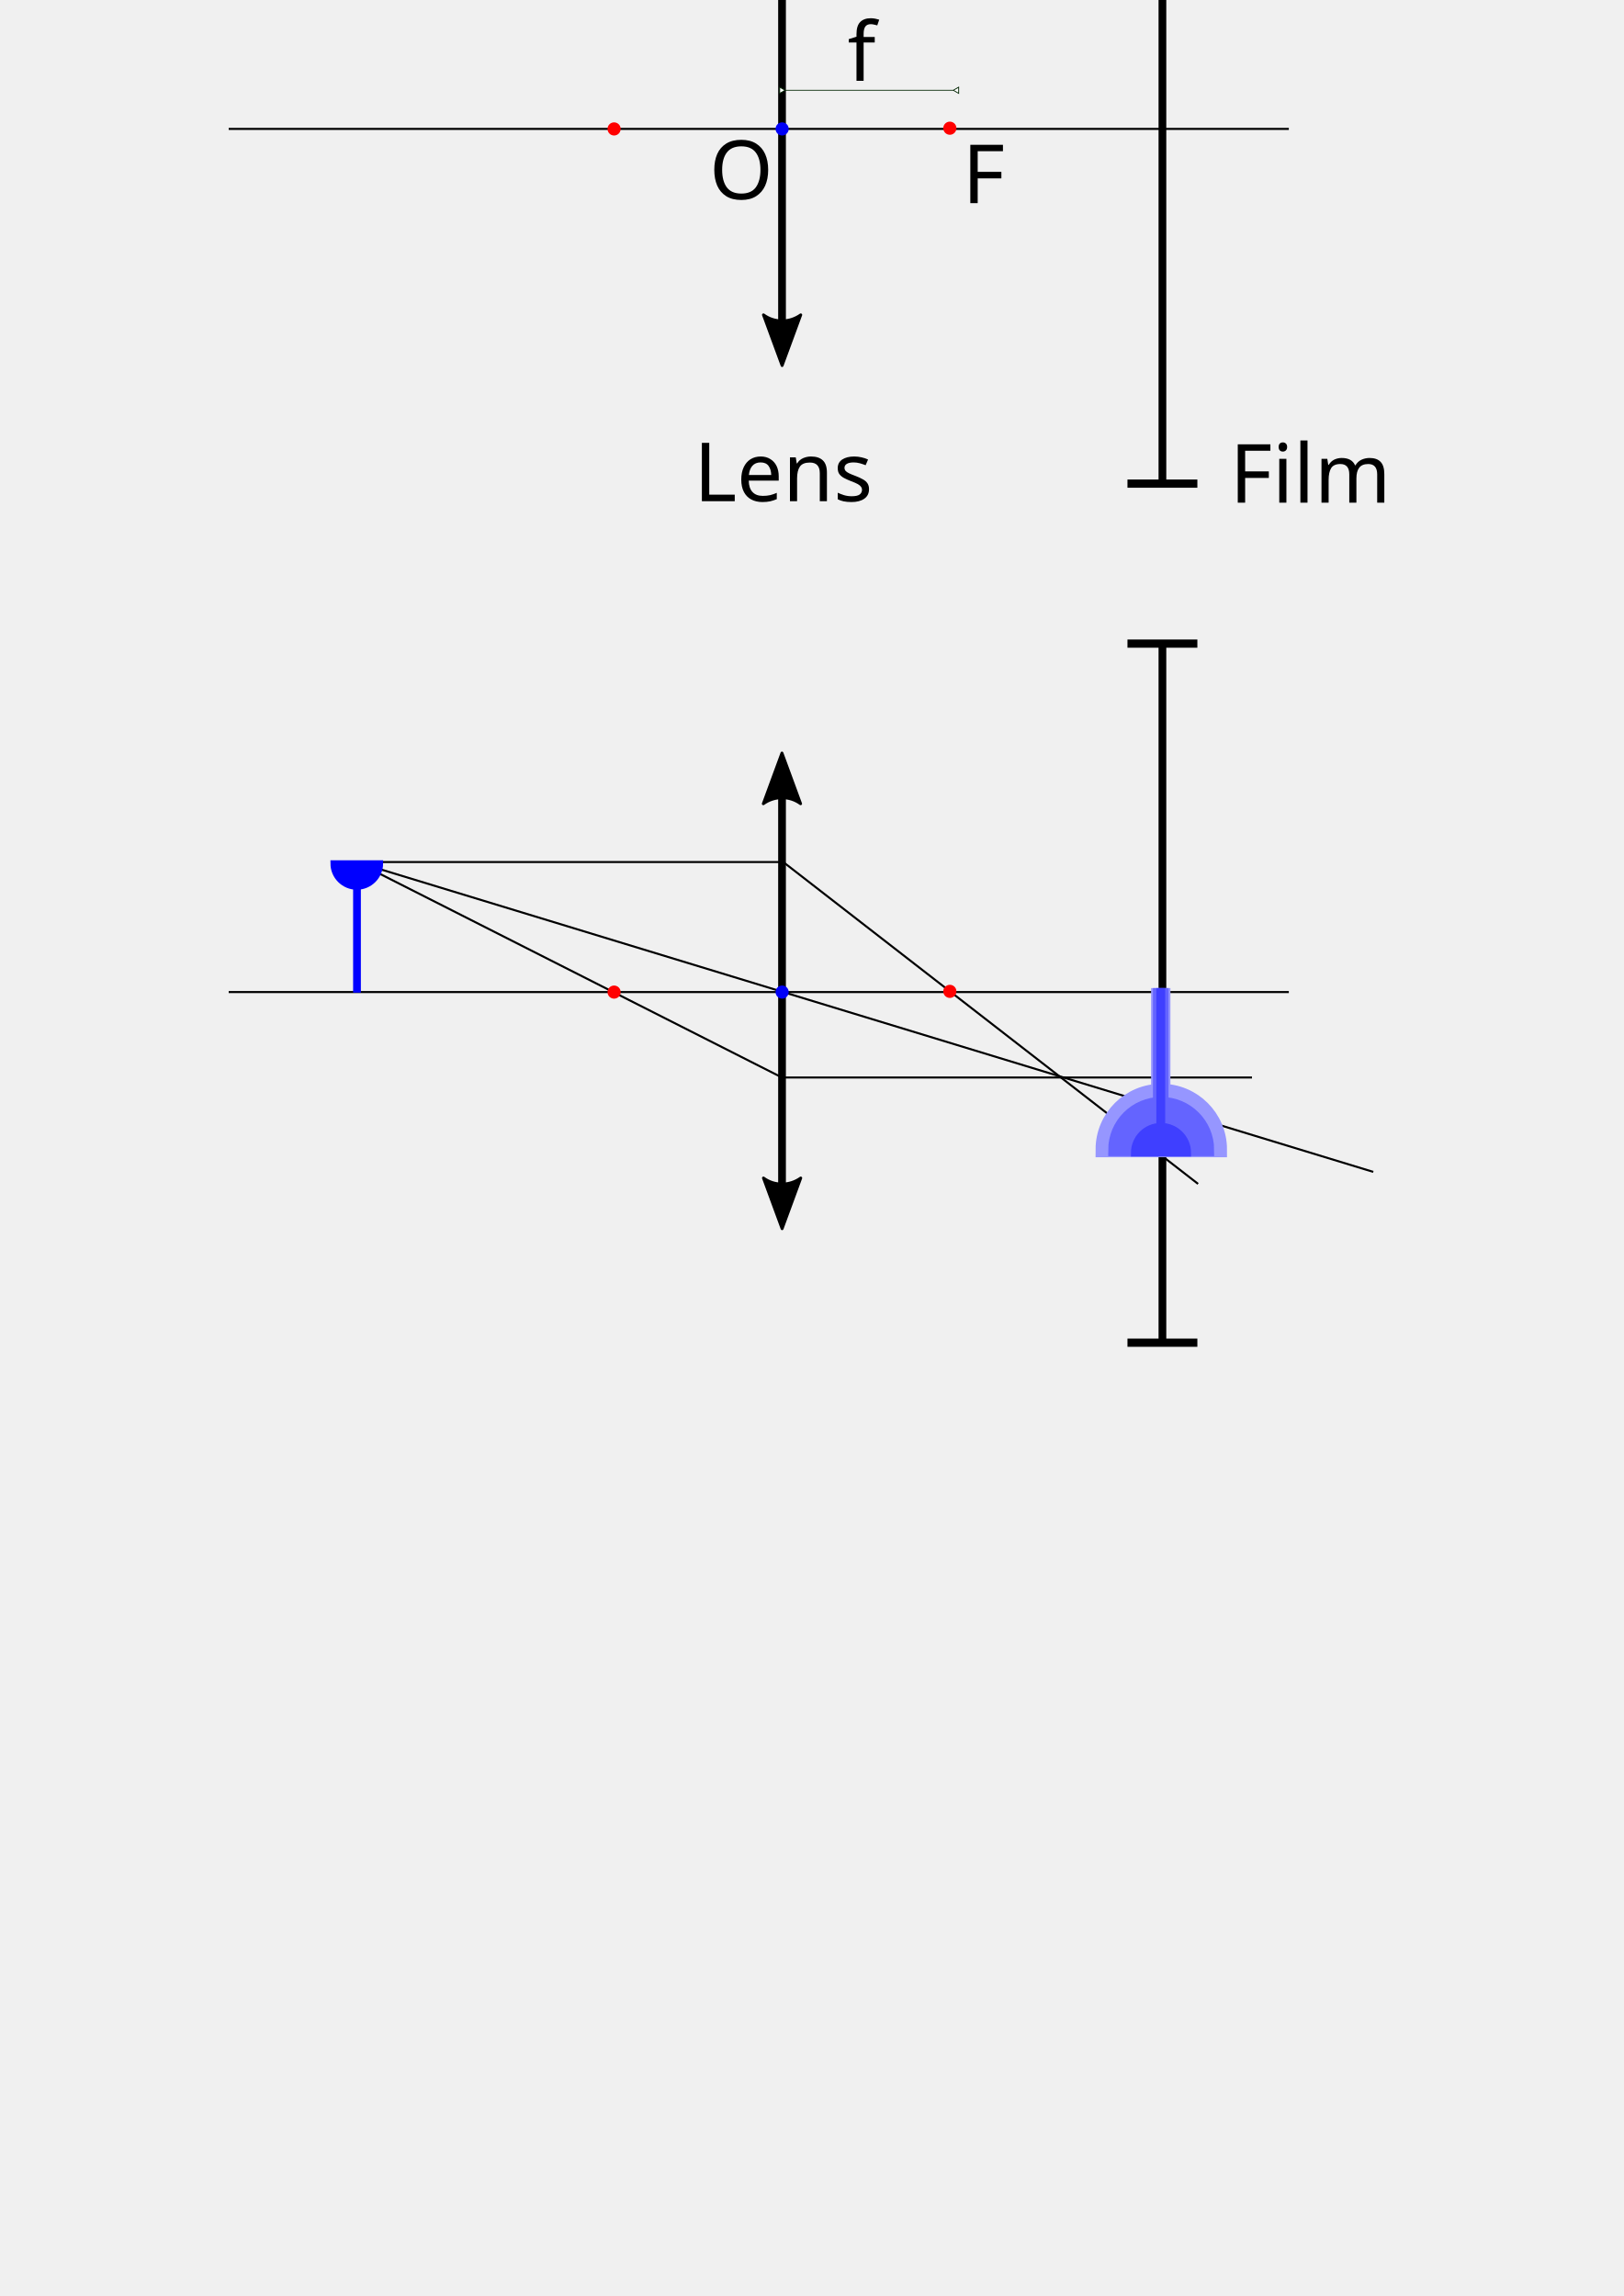
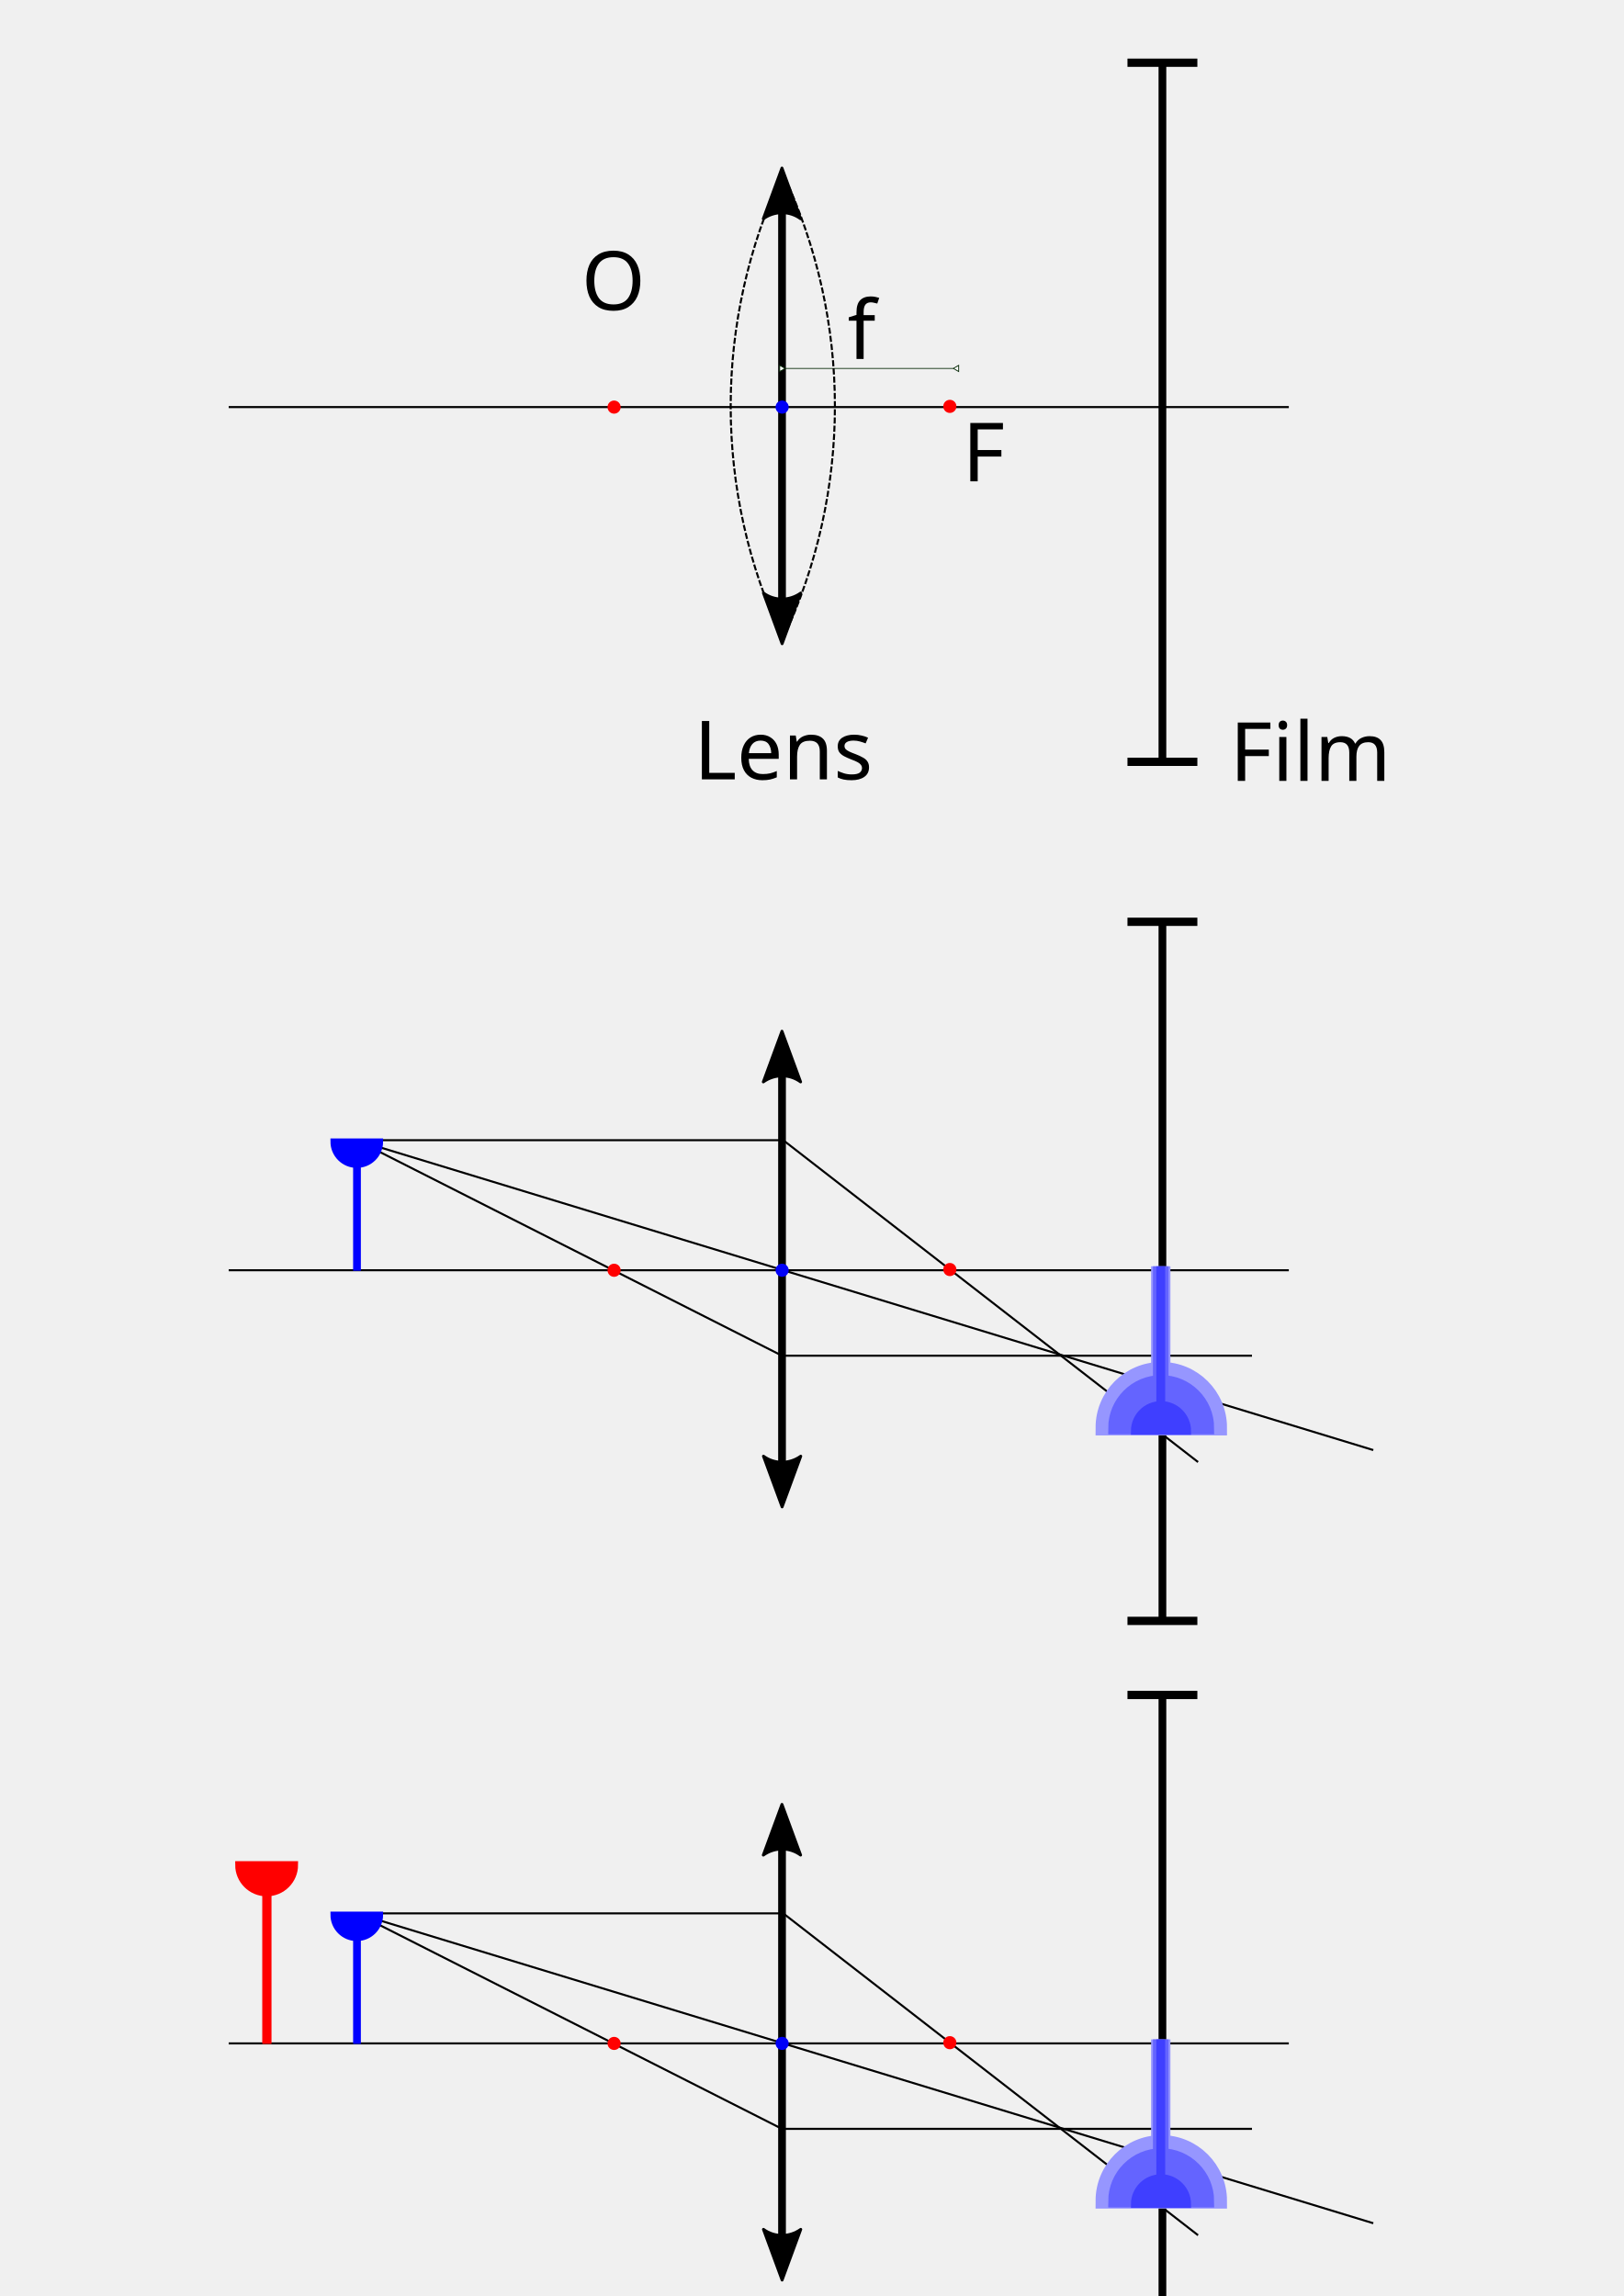
<svg xmlns="http://www.w3.org/2000/svg" width="210mm" height="297mm" viewBox="0 0 210 297" version="1.1" id="svg8">
  <defs id="defs2">
+     <marker orient="auto" refY="0.0" refX="0.0" id="marker6700" style="overflow:visible;">
+       <path id="path6411" style="fill-rule:evenodd;stroke-width:0.625;stroke-linejoin:round;stroke:#000000;stroke-opacity:1;fill:#000000;fill-opacity:1" d="M 8.719,4.034 L -2.207,0.016 L 8.719,-4.002 C 6.973,-1.63 6.983,1.616 8.719,4.034 z " transform="scale(0.6) rotate(180) translate(0,0)" />
+     </marker>
+     <marker orient="auto" refY="0.0" refX="0.0" id="marker6665" style="overflow:visible">
+       <path id="path6408" style="fill-rule:evenodd;stroke-width:0.625;stroke-linejoin:round;stroke:#000000;stroke-opacity:1;fill:#000000;fill-opacity:1" d="M 8.719,4.034 L -2.207,0.016 L 8.719,-4.002 C 6.973,-1.63 6.983,1.616 8.719,4.034 z " transform="scale(0.6) translate(0,0)" />
+     </marker>
+     <marker orient="auto" refY="0.0" refX="0.0" id="Arrow2Lstart" style="overflow:visible">
+       <path id="path6402" style="fill-rule:evenodd;stroke-width:0.625;stroke-linejoin:round;stroke:#000000;stroke-opacity:1;fill:#000000;fill-opacity:1" d="M 8.719,4.034 L -2.207,0.016 L 8.719,-4.002 C 6.973,-1.63 6.983,1.616 8.719,4.034 z " transform="scale(1.1) translate(1,0)" />
+     </marker>
+     <marker style="overflow:visible;" id="marker6126" refX="0.0" refY="0.0" orient="auto">
+       <path transform="scale(0.6) rotate(180) translate(0,0)" d="M 8.719,4.034 L -2.207,0.016 L 8.719,-4.002 C 6.973,-1.63 6.983,1.616 8.719,4.034 z " style="fill-rule:evenodd;stroke-width:0.625;stroke-linejoin:round;stroke:#000000;stroke-opacity:1;fill:#000000;fill-opacity:1" id="path6124" />
+     </marker>
+     <marker style="overflow:visible" id="marker6106" refX="0.0" refY="0.0" orient="auto">
+       <path transform="scale(0.6) translate(0,0)" d="M 8.719,4.034 L -2.207,0.016 L 8.719,-4.002 C 6.973,-1.63 6.983,1.616 8.719,4.034 z " style="fill-rule:evenodd;stroke-width:0.625;stroke-linejoin:round;stroke:#000000;stroke-opacity:1;fill:#000000;fill-opacity:1" id="path6104" />
+     </marker>
+     <marker orient="auto" refY="0.0" refX="0.0" id="marker5858" style="overflow:visible;">
+       <path id="path5856" style="fill-rule:evenodd;stroke-width:0.625;stroke-linejoin:round;stroke:#000000;stroke-opacity:1;fill:#000000;fill-opacity:1" d="M 8.719,4.034 L -2.207,0.016 L 8.719,-4.002 C 6.973,-1.63 6.983,1.616 8.719,4.034 z " transform="scale(0.6) rotate(180) translate(0,0)" />
+     </marker>
+     <marker orient="auto" refY="0.0" refX="0.0" id="marker5838" style="overflow:visible">
+       <path id="path5836" style="fill-rule:evenodd;stroke-width:0.625;stroke-linejoin:round;stroke:#000000;stroke-opacity:1;fill:#000000;fill-opacity:1" d="M 8.719,4.034 L -2.207,0.016 L 8.719,-4.002 C 6.973,-1.63 6.983,1.616 8.719,4.034 z " transform="scale(0.6) translate(0,0)" />
+     </marker>
+     <marker style="overflow:visible;" id="marker5782" refX="0.0" refY="0.0" orient="auto">
+       <path transform="scale(0.6) rotate(180) translate(0,0)" d="M 8.719,4.034 L -2.207,0.016 L 8.719,-4.002 C 6.973,-1.63 6.983,1.616 8.719,4.034 z " style="fill-rule:evenodd;stroke-width:0.625;stroke-linejoin:round;stroke:#000000;stroke-opacity:1;fill:#000000;fill-opacity:1" id="path5780" />
+     </marker>
+     <marker style="overflow:visible" id="marker5778" refX="0.0" refY="0.0" orient="auto">
+       <path transform="scale(0.6) translate(0,0)" d="M 8.719,4.034 L -2.207,0.016 L 8.719,-4.002 C 6.973,-1.63 6.983,1.616 8.719,4.034 z " style="fill-rule:evenodd;stroke-width:0.625;stroke-linejoin:round;stroke:#000000;stroke-opacity:1;fill:#000000;fill-opacity:1" id="path5776" />
+     </marker>
+     <marker orient="auto" refY="0.0" refX="0.0" id="marker4750" style="overflow:visible">
+       <path id="path4748" d="M -0.375,-0.046 C -0.375,2.714 1.865,4.954 4.625,4.954 L 4.625,-5.046 C 1.865,-5.046 -0.375,-2.806 -0.375,-0.046 z " style="fill-rule:evenodd;stroke:#ff0000;stroke-width:1pt;stroke-opacity:1;fill:#ff0000;fill-opacity:1" transform="scale(0.6)" />
+     </marker>
+     <marker style="overflow:visible" id="marker4712" refX="0.0" refY="0.0" orient="auto">
+       <path transform="scale(0.6)" style="fill-rule:evenodd;stroke:#0000ff;stroke-width:1pt;stroke-opacity:1;fill:#0000ff;fill-opacity:1" d="M -0.375,-0.046 C -0.375,2.714 1.865,4.954 4.625,4.954 L 4.625,-5.046 C 1.865,-5.046 -0.375,-2.806 -0.375,-0.046 z " id="path4710" />
+     </marker>
    <marker style="overflow:visible" id="marker6113" refX="0.0" refY="0.0" orient="auto">
      <path transform="scale(-0.8) translate(-6,0)" style="fill-rule:evenodd;fill:#ffffff;stroke:#002400;stroke-width:1pt;stroke-opacity:1" d="M 5.77,0.0 L -2.88,5.0 L -2.88,-5.0 L 5.77,0.0 z " id="path6111" />
    </marker>
    <marker style="overflow:visible" id="marker6109" refX="0.0" refY="0.0" orient="auto">
      <path transform="scale(0.8) translate(-6,0)" style="fill-rule:evenodd;fill:#ffffff;stroke:#002400;stroke-width:1pt;stroke-opacity:1" d="M 5.77,0.0 L -2.88,5.0 L -2.88,-5.0 L 5.77,0.0 z " id="path6107" />
    </marker>
    <marker style="overflow:visible" id="marker2713" refX="0.0" refY="0.0" orient="auto">
      <path transform="scale(0.8)" style="fill:none;fill-opacity:0.75;fill-rule:evenodd;stroke:#000000;stroke-width:1pt;stroke-opacity:1" d="M 0.0,5.65 L 0.0,-5.65" id="path2711" />
    </marker>
    <marker style="overflow:visible" id="marker2709" refX="0.0" refY="0.0" orient="auto">
      <path transform="scale(0.8)" style="fill:none;fill-opacity:0.75;fill-rule:evenodd;stroke:#000000;stroke-width:1pt;stroke-opacity:1" d="M 0.0,5.65 L 0.0,-5.65" id="path2707" />
    </marker>
    <marker orient="auto" refY="0.0" refX="0.0" id="marker2505" style="overflow:visible">
      <path id="path2503" d="M -0.375,-0.046 C -0.375,2.714 1.865,4.954 4.625,4.954 L 4.625,-5.046 C 1.865,-5.046 -0.375,-2.806 -0.375,-0.046 z " style="fill-rule:evenodd;stroke:#0000ff;stroke-width:1pt;stroke-opacity:1;fill:#0000ff;fill-opacity:1" transform="scale(0.6)" />
    </marker>
    <marker style="overflow:visible" id="marker2003" refX="0.0" refY="0.0" orient="auto">
      <path transform="scale(0.6)" style="fill-rule:evenodd;stroke:#9696ff;stroke-width:1pt;stroke-opacity:1;fill:#9696ff;fill-opacity:1" d="M -0.375,-0.046 C -0.375,2.714 1.865,4.954 4.625,4.954 L 4.625,-5.046 C 1.865,-5.046 -0.375,-2.806 -0.375,-0.046 z " id="path2001" />
    </marker>
    <marker orient="auto" refY="0.0" refX="0.0" id="marker1667" style="overflow:visible">
      <path id="path1665" d="M -0.375,-0.046 C -0.375,2.714 1.865,4.954 4.625,4.954 L 4.625,-5.046 C 1.865,-5.046 -0.375,-2.806 -0.375,-0.046 z " style="fill-rule:evenodd;stroke:#6464ff;stroke-width:1pt;stroke-opacity:1;fill:#6464ff;fill-opacity:1" transform="scale(0.6)" />
    </marker>
    <marker style="overflow:visible" id="marker1331" refX="0.0" refY="0.0" orient="auto">
      <path transform="scale(0.6)" style="fill-rule:evenodd;stroke:#0000ff;stroke-width:1pt;stroke-opacity:1;fill:#0000ff;fill-opacity:1" d="M -0.375,-0.046 C -0.375,2.714 1.865,4.954 4.625,4.954 L 4.625,-5.046 C 1.865,-5.046 -0.375,-2.806 -0.375,-0.046 z " id="path1329" />
    </marker>
    <marker orient="auto" refY="0.0" refX="0.0" id="EmptyTriangleInL" style="overflow:visible">
      <path id="path1048" d="M 5.77,0.0 L -2.88,5.0 L -2.88,-5.0 L 5.77,0.0 z " style="fill-rule:evenodd;fill:#ffffff;stroke:#002400;stroke-width:1pt;stroke-opacity:1" transform="scale(-0.8) translate(-6,0)" />
    </marker>
    <marker orient="auto" refY="0.0" refX="0.0" id="EmptyTriangleOutL" style="overflow:visible">
      <path id="path1057" d="M 5.77,0.0 L -2.88,5.0 L -2.88,-5.0 L 5.77,0.0 z " style="fill-rule:evenodd;fill:#ffffff;stroke:#002400;stroke-width:1pt;stroke-opacity:1" transform="scale(0.8) translate(-6,0)" />
    </marker>
    <marker orient="auto" refY="0.0" refX="0.0" id="EmptyTriangleInM" style="overflow:visible">
      <path id="path1051" d="M 5.77,0.0 L -2.88,5.0 L -2.88,-5.0 L 5.77,0.0 z " style="fill-rule:evenodd;fill:#ffffff;stroke:#002400;stroke-width:1pt;stroke-opacity:1" transform="scale(-0.4) translate(-4.5,0)" />
    </marker>
    <marker orient="auto" refY="0.0" refX="0.0" id="EmptyTriangleOutM" style="overflow:visible">
      <path id="path1044" d="M 5.77,0.0 L -2.88,5.0 L -2.88,-5.0 L 5.77,0.0 z " style="fill-rule:evenodd;fill:#ffffff;stroke:#002400;stroke-width:1pt;stroke-opacity:1" transform="scale(0.4) translate(-4.5,0)" />
    </marker>
    <marker style="overflow:visible" id="marker13164" refX="0.0" refY="0.0" orient="auto">
      <path transform="scale(0.6)" style="fill-rule:evenodd;stroke:#6464ff;stroke-width:1pt;stroke-opacity:1;fill:#6464ff;fill-opacity:1" d="M -0.375,-0.046 C -0.375,2.714 1.865,4.954 4.625,4.954 L 4.625,-5.046 C 1.865,-5.046 -0.375,-2.806 -0.375,-0.046 z " id="path13162" />
    </marker>
    <marker orient="auto" refY="0.0" refX="0.0" id="marker9340" style="overflow:visible">
      <path id="path9338" d="M -0.375,-0.046 C -0.375,2.714 1.865,4.954 4.625,4.954 L 4.625,-5.046 C 1.865,-5.046 -0.375,-2.806 -0.375,-0.046 z " style="fill-rule:evenodd;stroke:#9696ff;stroke-width:1pt;stroke-opacity:1;fill:#9696ff;fill-opacity:1" transform="scale(0.6)" />
    </marker>
    <marker style="overflow:visible" id="marker1530" refX="0.0" refY="0.0" orient="auto">
      <path transform="scale(0.6)" style="fill-rule:evenodd;stroke:#3f3fff;stroke-width:1pt;stroke-opacity:1;fill:#3f3fff;fill-opacity:1" d="M -0.375,-0.046 C -0.375,2.714 1.865,4.954 4.625,4.954 L 4.625,-5.046 C 1.865,-5.046 -0.375,-2.806 -0.375,-0.046 z " id="path1528" />
    </marker>
    <marker orient="auto" refY="0.0" refX="0.0" id="StopL" style="overflow:visible">
      <path id="path1143" d="M 0.0,5.65 L 0.0,-5.65" style="fill:none;fill-opacity:0.75;fill-rule:evenodd;stroke:#000000;stroke-width:1pt;stroke-opacity:1" transform="scale(0.8)" />
    </marker>
    <marker orient="auto" refY="0.0" refX="0.0" id="marker1429" style="overflow:visible">
      <path id="path1427" d="M -2.5,-0.809 C -2.5,1.951 -4.74,4.191 -7.5,4.191 L -7.5,-5.809 C -4.74,-5.809 -2.5,-3.569 -2.5,-0.809 z " style="fill-rule:evenodd;stroke:#000000;stroke-width:1pt;stroke-opacity:1;fill:#000000;fill-opacity:1" transform="scale(0.6) translate(7.125493,0.763446)" />
    </marker>
    <marker orient="auto" refY="0.0" refX="0.0" id="marker1253" style="overflow:visible">
      <path id="path1251" d="M -0.375,-0.046 C -0.375,2.714 1.865,4.954 4.625,4.954 L 4.625,-5.046 C 1.865,-5.046 -0.375,-2.806 -0.375,-0.046 z " style="fill-rule:evenodd;stroke:#000000;stroke-width:1pt;stroke-opacity:1;fill:#000000;fill-opacity:1" transform="scale(0.6)" />
    </marker>
    <marker orient="auto" refY="0.0" refX="0.0" id="SemiCircleOut" style="overflow:visible">
      <path id="path1049" d="M -2.5,-0.809 C -2.5,1.951 -4.74,4.191 -7.5,4.191 L -7.5,-5.809 C -4.74,-5.809 -2.5,-3.569 -2.5,-0.809 z " style="fill-rule:evenodd;stroke:#000000;stroke-width:1pt;stroke-opacity:1;fill:#000000;fill-opacity:1" transform="scale(0.6) translate(7.125493,0.763446)" />
    </marker>
    <marker orient="auto" refY="0.0" refX="0.0" id="SemiCircleIn" style="overflow:visible">
      <path id="path1046" d="M -0.375,-0.046 C -0.375,2.714 1.865,4.954 4.625,4.954 L 4.625,-5.046 C 1.865,-5.046 -0.375,-2.806 -0.375,-0.046 z " style="fill-rule:evenodd;stroke:#0000ff;stroke-width:1pt;stroke-opacity:1;fill:#0000ff;fill-opacity:1" transform="scale(0.6)" />
    </marker>
    <marker orient="auto" refY="0.0" refX="0.0" id="Arrow2Mend" style="overflow:visible;">
      <path id="path895" style="fill-rule:evenodd;stroke-width:0.625;stroke-linejoin:round;stroke:#000000;stroke-opacity:1;fill:#000000;fill-opacity:1" d="M 8.719,4.034 L -2.207,0.016 L 8.719,-4.002 C 6.973,-1.63 6.983,1.616 8.719,4.034 z " transform="scale(0.6) rotate(180) translate(0,0)" />
    </marker>
    <marker orient="auto" refY="0.0" refX="0.0" id="marker1923" style="overflow:visible">
      <path id="path838" d="M 0.0,0.0 L 5.0,-5.0 L -12.5,0.0 L 5.0,5.0 L 0.0,0.0 z " style="fill-rule:evenodd;stroke:#000000;stroke-width:1pt;stroke-opacity:1;fill:#000000;fill-opacity:1" transform="scale(0.8) translate(12.5,0)" />
    </marker>
    <marker orient="auto" refY="0.0" refX="0.0" id="Arrow2Mstart" style="overflow:visible">
      <path id="path862" style="fill-rule:evenodd;stroke-width:0.625;stroke-linejoin:round;stroke:#000000;stroke-opacity:1;fill:#000000;fill-opacity:1" d="M 8.719,4.034 L -2.207,0.016 L 8.719,-4.002 C 6.973,-1.63 6.983,1.616 8.719,4.034 z " transform="scale(0.6) translate(0,0)" />
    </marker>
    <marker orient="auto" refY="0.0" refX="0.0" id="marker1256" style="overflow:visible">
      <g id="g1254" transform="scale(0.7)" style="stroke:#000000;stroke-opacity:1;fill:#000000;fill-opacity:1">
        <path id="path1240" d="M -4.779,-3.24 C -2.429,-2.874 0.521,-1.302 0.258,0.388 C -0.005,2.078 -2.213,2.618 -4.563,2.252 C -6.913,1.886 -8.521,0.752 -8.258,-0.938 C -7.995,-2.628 -7.13,-3.605 -4.779,-3.24 z " style="fill:#000000;fill-opacity:1;fill-rule:evenodd;stroke:#000000;stroke-width:1.25;stroke-opacity:1" />
        <path id="path1242" d="M 4.46,0.089 C -2.556,-4.378 5.225,-3.906 -0.848,-8.72" style="fill:#000000;fill-opacity:1;fill-rule:evenodd;stroke:#000000;stroke-width:1pt;stroke-opacity:1" />
        <path id="path1244" d="M 4.93,0.058 C -1.387,1.749 1.803,5.478 -4.945,7.546" style="fill:#000000;fill-opacity:1;fill-rule:evenodd;stroke:#000000;stroke-width:1pt;stroke-opacity:1" />
        <rect id="rect1246" transform="matrix(0.527536,-0.849533,0.887668,0.460484,0,0)" y="-1.741" x="-10.392" height="2.761" width="2.637" style="fill-rule:evenodd;stroke-width:1pt;stroke:#000000;stroke-opacity:1;fill:#000000;fill-opacity:1" />
        <rect id="rect1248" transform="matrix(0.671205,-0.741272,0.790802,0.612072,0,0)" y="-7.963" x="4.959" height="2.861" width="2.733" style="fill-rule:evenodd;stroke-width:1pt;stroke:#000000;stroke-opacity:1;fill:#000000;fill-opacity:1" />
        <path id="path1250" transform="matrix(0,-1.109517,1.109517,0,25.96648,19.71619)" d="M 16.78 -28.685 A 0.607 0.607 0 1 0 15.565,-28.685 A 0.607 0.607 0 1 0 16.78 -28.685 z" style="fill:#000000;fill-opacity:1;fill-rule:evenodd;stroke:#000000;stroke-width:1pt;stroke-opacity:1" />
        <path id="path1252" transform="matrix(0,-1.109517,1.109517,0,26.8245,16.99126)" d="M 16.78 -28.685 A 0.607 0.607 0 1 0 15.565,-28.685 A 0.607 0.607 0 1 0 16.78 -28.685 z" style="fill:#000000;fill-opacity:1;fill-rule:evenodd;stroke:#000000;stroke-width:1pt;stroke-opacity:1" />
      </g>
    </marker>
    <marker orient="auto" refY="0.0" refX="0.0" id="Legs" style="overflow:visible">
      <g id="g1047" transform="scale(-0.7)" style="stroke:#000000;stroke-opacity:1;fill:#000000;fill-opacity:1">
        <g id="g1041" transform="matrix(0,-1,-1,0,20.70862,21.31391)" style="stroke:#000000;stroke-opacity:1;fill:#000000;fill-opacity:1">
          <path id="path1037" d="M 21.221,20.675 C 14.311,25.397 18.767,27.282 15.38,34.119" style="fill:#000000;fill-opacity:1;fill-rule:evenodd;stroke:#000000;stroke-width:1pt;stroke-opacity:1" />
          <path id="path1039" d="M 21.398,20.548 C 20.038,28.896 24.934,29.318 25.903,34.373" style="fill:#000000;fill-opacity:1;fill-rule:evenodd;stroke:#000000;stroke-width:1pt;stroke-opacity:1" />
        </g>
        <path id="path1043" d="M -14.09,-6.732 L -15.012,-2.688 L -11.049,-3.912 L -14.09,-6.732 z " style="fill:#000000;fill-rule:evenodd;stroke-width:1pt;stroke:#000000;stroke-opacity:1;fill-opacity:1" />
        <path id="path1045" d="M -15.216,4.557 L -13.342,8.256 L -11.075,4.784 L -15.216,4.557 z " style="fill:#000000;fill-rule:evenodd;stroke-width:1pt;stroke:#000000;stroke-opacity:1;fill-opacity:1" />
      </g>
    </marker>
    <marker id="RazorWire" refX="0" refY="0" orient="auto" style="overflow:visible">
      <path id="path1070" transform="scale(0.8,0.8)" style="fill:#000000;fill-opacity:1;fill-rule:evenodd;stroke:#000000;stroke-width:0.1pt;stroke-opacity:1" d="M 0.023,-0.74 L 0.023,0.697 L -7.759,3.01 L 10.679,3.01 L 3.491,0.697 L 3.491,-0.74 L 10.741,-2.896 L -7.727,-2.896 L 0.023,-0.74 z " />
    </marker>
    <marker orient="auto" refY="0.0" refX="0.0" id="Torso" style="overflow:visible">
      <g id="g1064" transform="scale(0.7)" style="stroke:#000000;stroke-opacity:1;fill:#000000;fill-opacity:1">
        <path id="path1050" d="M -4.779,-3.24 C -2.429,-2.874 0.521,-1.302 0.258,0.388 C -0.005,2.078 -2.213,2.618 -4.563,2.252 C -6.913,1.886 -8.521,0.752 -8.258,-0.938 C -7.995,-2.628 -7.13,-3.605 -4.779,-3.24 z " style="fill:#000000;fill-opacity:1;fill-rule:evenodd;stroke:#000000;stroke-width:1.25;stroke-opacity:1" />
        <path id="path1052" d="M 4.46,0.089 C -2.556,-4.378 5.225,-3.906 -0.848,-8.72" style="fill:#000000;fill-opacity:1;fill-rule:evenodd;stroke:#000000;stroke-width:1pt;stroke-opacity:1" />
        <path id="path1054" d="M 4.93,0.058 C -1.387,1.749 1.803,5.478 -4.945,7.546" style="fill:#000000;fill-opacity:1;fill-rule:evenodd;stroke:#000000;stroke-width:1pt;stroke-opacity:1" />
        <rect id="rect1056" transform="matrix(0.527536,-0.849533,0.887668,0.460484,0,0)" y="-1.741" x="-10.392" height="2.761" width="2.637" style="fill-rule:evenodd;stroke-width:1pt;stroke:#000000;stroke-opacity:1;fill:#000000;fill-opacity:1" />
        <rect id="rect1058" transform="matrix(0.671205,-0.741272,0.790802,0.612072,0,0)" y="-7.963" x="4.959" height="2.861" width="2.733" style="fill-rule:evenodd;stroke-width:1pt;stroke:#000000;stroke-opacity:1;fill:#000000;fill-opacity:1" />
        <path id="path1060" transform="matrix(0,-1.109517,1.109517,0,25.96648,19.71619)" d="M 16.78 -28.685 A 0.607 0.607 0 1 0 15.565,-28.685 A 0.607 0.607 0 1 0 16.78 -28.685 z" style="fill:#000000;fill-opacity:1;fill-rule:evenodd;stroke:#000000;stroke-width:1pt;stroke-opacity:1" />
        <path id="path1062" transform="matrix(0,-1.109517,1.109517,0,26.8245,16.99126)" d="M 16.78 -28.685 A 0.607 0.607 0 1 0 15.565,-28.685 A 0.607 0.607 0 1 0 16.78 -28.685 z" style="fill:#000000;fill-opacity:1;fill-rule:evenodd;stroke:#000000;stroke-width:1pt;stroke-opacity:1" />
      </g>
    </marker>
    <marker orient="auto" refY="0.0" refX="0.0" id="Scissors" style="overflow:visible">
      <path id="schere" d="M 9.09,-3.606 C 8.12,-4.777 6.37,-4.736 5.062,-4.233 L -3.15,-1.155 C -5.538,-2.462 -7.898,-2.087 -7.898,-2.724 C -7.898,-3.221 -7.442,-3.112 -7.51,-4.407 C -7.576,-5.65 -8.874,-6.57 -10.1,-6.488 C -11.328,-6.496 -12.6,-5.555 -12.611,-4.258 C -12.702,-2.952 -11.604,-1.739 -10.304,-1.653 C -8.782,-1.427 -6.086,-2.349 -4.821,-0.082 C -5.763,1.656 -7.435,1.661 -8.947,1.574 C -10.201,1.501 -11.709,1.861 -12.307,3.095 C -12.886,4.277 -12.318,5.959 -10.99,6.321 C -9.65,6.813 -7.81,6.191 -7.491,4.65 C -7.245,3.462 -8.086,2.904 -7.764,2.473 C -7.52,2.148 -5.973,2.336 -3.216,1.098 L 5.676,4.233 C 6.8,4.547 8.173,4.536 9.168,3.431 L -0.052,-0.054 L 9.09,-3.606 z M -9.218,-5.507 C -7.923,-4.784 -8.029,-2.823 -9.374,-2.443 C -10.591,-2.02 -12.145,-3.202 -11.758,-4.521 C -11.53,-5.603 -10.104,-6.001 -9.218,-5.507 z M -9.162,2.511 C -7.811,3.01 -8.04,5.295 -9.414,5.602 C -10.325,5.919 -11.627,5.464 -11.72,4.39 C -11.897,3.085 -10.363,1.906 -9.162,2.511 z " style="fill:#000000;stroke:#000000;stroke-opacity:1;fill-opacity:1" />
    </marker>
    <marker orient="auto" refY="0.0" refX="0.0" id="marker5462" style="overflow:visible">
      <path id="path5460" d="M 0,-7.071 L -7.071,0 L 0,7.071 L 7.071,0 L 0,-7.071 z " style="fill-rule:evenodd;stroke:#000000;stroke-width:1pt;stroke-opacity:1;fill:#000000;fill-opacity:1" transform="scale(0.8)" />
    </marker>
    <marker style="overflow:visible;" id="marker5026" refX="0.0" refY="0.0" orient="auto">
      <path transform="scale(0.8) rotate(180) translate(12.5,0)" style="fill-rule:evenodd;stroke:#000000;stroke-width:1pt;stroke-opacity:1;fill:#000000;fill-opacity:1" d="M 0.0,0.0 L 5.0,-5.0 L -12.5,0.0 L 5.0,5.0 L 0.0,0.0 z " id="path5024" />
    </marker>
    <marker orient="auto" refY="0.0" refX="0.0" id="DiamondM" style="overflow:visible">
      <path id="path4606" d="M 0,-7.071 L -7.071,0 L 0,7.071 L 7.071,0 L 0,-7.071 z " style="fill-rule:evenodd;stroke:#000000;stroke-width:1pt;stroke-opacity:1;fill:#000000;fill-opacity:1" transform="scale(0.4)" />
    </marker>
    <marker orient="auto" refY="0.0" refX="0.0" id="DiamondL" style="overflow:visible">
      <path id="path4603" d="M 0,-7.071 L -7.071,0 L 0,7.071 L 7.071,0 L 0,-7.071 z " style="fill-rule:evenodd;stroke:#000000;stroke-width:1pt;stroke-opacity:1;fill:#000000;fill-opacity:1" transform="scale(0.8)" />
    </marker>
    <marker orient="auto" refY="0.0" refX="0.0" id="Arrow1Lstart" style="overflow:visible">
      <path id="path4524" d="M 0.0,0.0 L 5.0,-5.0 L -12.5,0.0 L 5.0,5.0 L 0.0,0.0 z " style="fill-rule:evenodd;stroke:#000000;stroke-width:1pt;stroke-opacity:1;fill:#000000;fill-opacity:1" transform="scale(0.8) translate(12.5,0)" />
    </marker>
  </defs>
  <g id="layer1">
-     <path style="fill:none;stroke:#000000;stroke-width:0.265px;stroke-linecap:butt;stroke-linejoin:miter;stroke-opacity:1" d="M 29.577,128.328 H 166.688" id="path4518" />
-     <path style="fill:none;stroke:#000000;stroke-width:1;stroke-linecap:butt;stroke-linejoin:miter;stroke-miterlimit:4;stroke-dasharray:none;stroke-opacity:1;marker-start:url(#StopL);marker-end:url(#StopL)" d="M 150.34,83.254 V 173.685" id="path4520" />
-     <path style="fill:none;stroke:#000000;stroke-width:1;stroke-linecap:butt;stroke-linejoin:miter;stroke-miterlimit:4;stroke-dasharray:none;stroke-opacity:1;marker-start:url(#Arrow2Mstart);marker-end:url(#Arrow2Mend)" d="M 101.143,98.735 V 157.615" id="path4870" />
-     <path style="fill:none;stroke:#000000;stroke-width:0.265;stroke-linecap:butt;stroke-linejoin:miter;stroke-opacity:1;stroke-miterlimit:4;stroke-dasharray:none" d="m 46.113,111.508 h 55.185 l 53.652,41.634" id="path5070" />
-     <path style="fill:none;stroke:#000000;stroke-width:0.265px;stroke-linecap:butt;stroke-linejoin:miter;stroke-opacity:1" d="M 46.113,111.508 177.611,151.59" id="path1186" />
-     <circle style="fill:#ff0000;fill-opacity:1;fill-rule:evenodd;stroke-width:0.142" id="path1188" cx="122.847" cy="128.238" r="0.849" />
-     <circle style="fill:#0000f7;fill-opacity:1;fill-rule:evenodd;stroke-width:0.142" id="path1188-4" cx="101.156" cy="128.331" r="0.849" />
-     <path id="path20218" d="M 161.924,139.381 H 101.137 L 46.113,111.508" style="fill:none;stroke:#000000;stroke-width:0.265;stroke-linecap:butt;stroke-linejoin:miter;stroke-miterlimit:4;stroke-dasharray:none;stroke-opacity:1" />
-     <path style="fill:none;stroke:#0000ff;stroke-width:1.002;stroke-linecap:butt;stroke-linejoin:miter;stroke-miterlimit:4;stroke-dasharray:none;stroke-opacity:1;marker-end:url(#SemiCircleIn)" d="m 46.171,128.399 c 0,-13.934 0,-13.934 0,-13.934" id="path5446" />
-     <path style="fill:none;stroke:#9696ff;stroke-width:2.5;stroke-linecap:butt;stroke-linejoin:miter;stroke-miterlimit:4;stroke-dasharray:none;stroke-opacity:1;marker-end:url(#marker9340)" d="m 150.125,127.815 c 0,13.94 0,13.94 0,13.94" id="path9170" />
-     <path id="path12994" d="m 150.125,127.815 c 0,15.34 0,15.34 0,15.34" style="fill:none;stroke:#6464ff;stroke-width:2.015;stroke-linecap:butt;stroke-linejoin:miter;stroke-miterlimit:4;stroke-dasharray:none;stroke-opacity:1;marker-end:url(#marker13164)" />
-     <path id="path1526" d="m 150.125,127.815 c 0,18.156 0,18.156 0,18.156" style="fill:none;stroke:#3f3fff;stroke-width:1.144;stroke-linecap:butt;stroke-linejoin:miter;stroke-miterlimit:4;stroke-dasharray:none;stroke-opacity:1;marker-end:url(#marker1530);fill-opacity:1" />
-     <circle r="0.849" cy="128.333" cx="79.423" id="circle20239" style="fill:#ff0000;fill-opacity:1;fill-rule:evenodd;stroke-width:0.142" />
-     <path id="path1303" d="M 29.577,16.674 H 166.688" style="fill:none;stroke:#000000;stroke-width:0.265px;stroke-linecap:butt;stroke-linejoin:miter;stroke-opacity:1" />
-     <path id="path1305" d="M 150.34,-27.871 V 62.56" style="fill:none;stroke:#000000;stroke-width:1;stroke-linecap:butt;stroke-linejoin:miter;stroke-miterlimit:4;stroke-dasharray:none;stroke-opacity:1;marker-start:url(#marker2709);marker-end:url(#marker2713)" />
-     <path id="path1307" d="M 101.143,-12.919 V 45.961" style="fill:none;stroke:#000000;stroke-width:1;stroke-linecap:butt;stroke-linejoin:miter;stroke-miterlimit:4;stroke-dasharray:none;stroke-opacity:1;marker-start:url(#Arrow2Mstart);marker-end:url(#Arrow2Mend)" />
-     <circle r="0.849" cy="16.583" cx="122.847" id="circle1311" style="fill:#ff0000;fill-opacity:1;fill-rule:evenodd;stroke-width:0.142" />
-     <circle r="0.849" cy="16.676" cx="101.156" id="circle1313" style="fill:#0000f7;fill-opacity:1;fill-rule:evenodd;stroke-width:0.142" />
-     <path id="path1325" d="m 101.555,11.676 h 21.724" style="fill:none;stroke:#002400;stroke-width:0.1;stroke-linecap:butt;stroke-linejoin:miter;stroke-miterlimit:4;stroke-dasharray:none;stroke-opacity:1;marker-start:url(#EmptyTriangleOutL);marker-end:url(#EmptyTriangleInL)" />
-     <circle style="fill:#ff0000;fill-opacity:1;fill-rule:evenodd;stroke-width:0.142" id="circle1327" cx="79.423" cy="16.678" r="0.849" />
-     <text xml:space="preserve" style="font-style:normal;font-weight:normal;font-size:10.583px;line-height:1.25;font-family:Ubuntu;letter-spacing:0px;word-spacing:0px;fill:#000000;fill-opacity:1;stroke:none;stroke-width:0.265;-inkscape-font-specification:Ubuntu;font-stretch:normal;font-variant:normal;" x="108.857" y="6.27" id="text2675">
-       <tspan id="tspan2673" x="108.857" y="15.926" style="stroke-width:0.265;-inkscape-font-specification:Ubuntu;font-family:Ubuntu;font-weight:normal;font-style:normal;font-stretch:normal;font-variant:normal;" />
-     </text>
-     <text xml:space="preserve" style="font-style:normal;font-weight:normal;font-size:10.583px;line-height:1.25;font-family:sans-serif;letter-spacing:0px;word-spacing:0px;fill:#000000;fill-opacity:1;stroke:none;stroke-width:0.265" x="109.618" y="10.453" id="text2679">
-       <tspan id="tspan2677" x="109.618" y="10.453" style="stroke-width:0.265">f</tspan>
-     </text>
-     <text xml:space="preserve" style="font-style:normal;font-weight:normal;font-size:10.583px;line-height:1.25;font-family:sans-serif;letter-spacing:0px;word-spacing:0px;fill:#000000;fill-opacity:1;stroke:none;stroke-width:0.265" x="91.744" y="25.76" id="text2683">
-       <tspan id="tspan2681" x="91.744" y="25.76" style="stroke-width:0.265">O</tspan>
-     </text>
-     <text xml:space="preserve" style="font-style:normal;font-weight:normal;font-size:10.583px;line-height:1.25;font-family:sans-serif;letter-spacing:0px;word-spacing:0px;fill:#000000;fill-opacity:1;stroke:none;stroke-width:0.265" x="124.465" y="26.28" id="text2683-1">
-       <tspan id="tspan2681-6" x="124.465" y="26.28" style="stroke-width:0.265">F</tspan>
-     </text>
-     <text xml:space="preserve" style="font-style:normal;font-weight:normal;font-size:10.583px;line-height:1.25;font-family:sans-serif;letter-spacing:0px;word-spacing:0px;fill:#000000;fill-opacity:1;stroke:none;stroke-width:0.265" x="89.748" y="64.834" id="text2705">
-       <tspan id="tspan2703" x="89.748" y="64.834" style="stroke-width:0.265">Lens</tspan>
-     </text>
-     <text id="text6449" y="65.025" x="159.055" style="font-style:normal;font-weight:normal;font-size:10.583px;line-height:1.25;font-family:sans-serif;letter-spacing:0px;word-spacing:0px;fill:#000000;fill-opacity:1;stroke:none;stroke-width:0.265" xml:space="preserve">
-       <tspan style="stroke-width:0.265" y="65.025" x="159.055" id="tspan6447">Film</tspan>
-     </text>
+     <path style="fill:none;stroke:#000000;stroke-width:0.265px;stroke-linecap:butt;stroke-linejoin:miter;stroke-opacity:1" d="M 29.577,164.312 H 166.688" id="path4518" />
+     <path style="fill:none;stroke:#000000;stroke-width:1;stroke-linecap:butt;stroke-linejoin:miter;stroke-miterlimit:4;stroke-dasharray:none;stroke-opacity:1;marker-start:url(#StopL);marker-end:url(#StopL)" d="m 150.34,119.238 v 90.431" id="path4520" />
+     <path style="fill:none;stroke:#000000;stroke-width:1;stroke-linecap:butt;stroke-linejoin:miter;stroke-miterlimit:4;stroke-dasharray:none;stroke-opacity:1;marker-start:url(#Arrow2Mstart);marker-end:url(#Arrow2Mend)" d="M 101.143,134.718 V 193.599" id="path4870" />
+     <path style="fill:none;stroke:#000000;stroke-width:0.265;stroke-linecap:butt;stroke-linejoin:miter;stroke-miterlimit:4;stroke-dasharray:none;stroke-opacity:1" d="m 46.113,147.492 h 55.185 l 53.652,41.634" id="path5070" />
+     <path style="fill:none;stroke:#000000;stroke-width:0.265px;stroke-linecap:butt;stroke-linejoin:miter;stroke-opacity:1" d="M 46.113,147.492 177.611,187.574" id="path1186" />
+     <circle style="fill:#ff0000;fill-opacity:1;fill-rule:evenodd;stroke-width:0.142" id="path1188" cx="122.847" cy="164.22" r="0.849" />
+     <circle style="fill:#0000f7;fill-opacity:1;fill-rule:evenodd;stroke-width:0.142" id="path1188-4" cx="101.156" cy="164.313" r="0.849" />
+     <path id="path20218" d="M 161.924,175.365 H 101.137 L 46.113,147.492" style="fill:none;stroke:#000000;stroke-width:0.265;stroke-linecap:butt;stroke-linejoin:miter;stroke-miterlimit:4;stroke-dasharray:none;stroke-opacity:1" />
+     <path style="fill:none;stroke:#0000ff;stroke-width:1.002;stroke-linecap:butt;stroke-linejoin:miter;stroke-miterlimit:4;stroke-dasharray:none;stroke-opacity:1;marker-end:url(#SemiCircleIn)" d="m 46.171,164.383 c 0,-13.934 0,-13.934 0,-13.934" id="path5446" />
+     <path style="fill:none;stroke:#9696ff;stroke-width:2.5;stroke-linecap:butt;stroke-linejoin:miter;stroke-miterlimit:4;stroke-dasharray:none;stroke-opacity:1;marker-end:url(#marker9340)" d="m 150.125,163.798 c 0,13.94 0,13.94 0,13.94" id="path9170" />
+     <path id="path12994" d="m 150.125,163.798 c 0,15.34 0,15.34 0,15.34" style="fill:none;stroke:#6464ff;stroke-width:2.015;stroke-linecap:butt;stroke-linejoin:miter;stroke-miterlimit:4;stroke-dasharray:none;stroke-opacity:1;marker-end:url(#marker13164)" />
+     <path id="path1526" d="m 150.125,163.798 c 0,18.156 0,18.156 0,18.156" style="fill:none;fill-opacity:1;stroke:#3f3fff;stroke-width:1.144;stroke-linecap:butt;stroke-linejoin:miter;stroke-miterlimit:4;stroke-dasharray:none;stroke-opacity:1;marker-end:url(#marker1530)" />
+     <circle r="0.849" cy="164.316" cx="79.423" id="circle20239" style="fill:#ff0000;fill-opacity:1;fill-rule:evenodd;stroke-width:0.142" />
+     <path id="path1303" d="M 29.577,52.657 H 166.688" style="fill:none;stroke:#000000;stroke-width:0.265px;stroke-linecap:butt;stroke-linejoin:miter;stroke-opacity:1" />
+     <path id="path1305" d="M 150.34,8.113 V 98.543" style="fill:none;stroke:#000000;stroke-width:1;stroke-linecap:butt;stroke-linejoin:miter;stroke-miterlimit:4;stroke-dasharray:none;stroke-opacity:1;marker-start:url(#marker2709);marker-end:url(#marker2713)" />
+     <path id="path1307" d="M 101.143,23.064 V 81.944" style="fill:none;stroke:#000000;stroke-width:1;stroke-linecap:butt;stroke-linejoin:miter;stroke-miterlimit:4;stroke-dasharray:none;stroke-opacity:1;marker-start:url(#marker5778);marker-end:url(#marker5782)" />
+     <circle r="0.849" cy="52.567" cx="122.847" id="circle1311" style="fill:#ff0000;fill-opacity:1;fill-rule:evenodd;stroke-width:0.142" />
+     <circle r="0.849" cy="52.66" cx="101.156" id="circle1313" style="fill:#0000f7;fill-opacity:1;fill-rule:evenodd;stroke-width:0.142" />
+     <path id="path1325" d="m 101.555,47.659 h 21.724" style="fill:none;stroke:#002400;stroke-width:0.1;stroke-linecap:butt;stroke-linejoin:miter;stroke-miterlimit:4;stroke-dasharray:none;stroke-opacity:1;marker-start:url(#EmptyTriangleOutL);marker-end:url(#EmptyTriangleInL)" />
+     <circle style="fill:#ff0000;fill-opacity:1;fill-rule:evenodd;stroke-width:0.142" id="circle1327" cx="79.423" cy="52.662" r="0.849" />
+     <text xml:space="preserve" style="font-style:normal;font-variant:normal;font-weight:normal;font-stretch:normal;font-size:10.583px;line-height:1.25;font-family:Ubuntu;-inkscape-font-specification:Ubuntu;letter-spacing:0px;word-spacing:0px;fill:#000000;fill-opacity:1;stroke:none;stroke-width:0.265" x="108.857" y="42.254" id="text2675">
+       <tspan id="tspan2673" x="108.857" y="52.122" style="font-style:normal;font-variant:normal;font-weight:normal;font-stretch:normal;font-family:Ubuntu;-inkscape-font-specification:Ubuntu;stroke-width:0.265" />
+     </text>
+     <text xml:space="preserve" style="font-style:normal;font-weight:normal;font-size:10.583px;line-height:1.25;font-family:sans-serif;letter-spacing:0px;word-spacing:0px;fill:#000000;fill-opacity:1;stroke:none;stroke-width:0.265" x="109.618" y="46.437" id="text2679">
+       <tspan id="tspan2677" x="109.618" y="46.437" style="stroke-width:0.265">f</tspan>
+     </text>
+     <text xml:space="preserve" style="font-style:normal;font-weight:normal;font-size:10.583px;line-height:1.25;font-family:sans-serif;letter-spacing:0px;word-spacing:0px;fill:#000000;fill-opacity:1;stroke:none;stroke-width:0.265" x="75.207" y="40.097" id="text2683">
+       <tspan id="tspan2681" x="75.207" y="40.097" style="stroke-width:0.265">O</tspan>
+     </text>
+     <text xml:space="preserve" style="font-style:normal;font-weight:normal;font-size:10.583px;line-height:1.25;font-family:sans-serif;letter-spacing:0px;word-spacing:0px;fill:#000000;fill-opacity:1;stroke:none;stroke-width:0.265" x="124.465" y="62.263" id="text2683-1">
+       <tspan id="tspan2681-6" x="124.465" y="62.263" style="stroke-width:0.265">F</tspan>
+     </text>
+     <text xml:space="preserve" style="font-style:normal;font-weight:normal;font-size:10.583px;line-height:1.25;font-family:sans-serif;letter-spacing:0px;word-spacing:0px;fill:#000000;fill-opacity:1;stroke:none;stroke-width:0.265" x="89.748" y="100.818" id="text2705">
+       <tspan id="tspan2703" x="89.748" y="100.818" style="stroke-width:0.265">Lens</tspan>
+     </text>
+     <text id="text6449" y="101.008" x="159.055" style="font-style:normal;font-weight:normal;font-size:10.583px;line-height:1.25;font-family:sans-serif;letter-spacing:0px;word-spacing:0px;fill:#000000;fill-opacity:1;stroke:none;stroke-width:0.265" xml:space="preserve">
+       <tspan style="stroke-width:0.265" y="101.008" x="159.055" id="tspan6447">Film</tspan>
+     </text>
+     <path style="fill:none;fill-rule:evenodd;stroke:#000000;stroke-width:0.265;stroke-miterlimit:4;stroke-dasharray:0.794,0.265;stroke-opacity:1;stroke-dashoffset:0" d="m 101.242,22.427 a 70.644,70.644 0 0 0 0,60.228 70.644,70.644 0 0 0 0,-60.228 z" id="path4640" />
+     <path id="path4684" d="M 29.577,264.325 H 166.688" style="fill:none;stroke:#000000;stroke-width:0.265px;stroke-linecap:butt;stroke-linejoin:miter;stroke-opacity:1" />
+     <path id="path4686" d="m 150.34,219.251 v 90.431" style="fill:none;stroke:#000000;stroke-width:1;stroke-linecap:butt;stroke-linejoin:miter;stroke-miterlimit:4;stroke-dasharray:none;stroke-opacity:1;marker-start:url(#StopL);marker-end:url(#StopL)" />
+     <path id="path4688" d="m 101.143,234.732 v 58.881" style="fill:none;stroke:#000000;stroke-width:1;stroke-linecap:butt;stroke-linejoin:miter;stroke-miterlimit:4;stroke-dasharray:none;stroke-opacity:1;marker-start:url(#Arrow2Mstart);marker-end:url(#Arrow2Mend)" />
+     <path id="path4690" d="m 46.113,247.505 h 55.185 l 53.652,41.634" style="fill:none;stroke:#000000;stroke-width:0.265;stroke-linecap:butt;stroke-linejoin:miter;stroke-miterlimit:4;stroke-dasharray:none;stroke-opacity:1" />
+     <path id="path4692" d="M 46.113,247.505 177.611,287.587" style="fill:none;stroke:#000000;stroke-width:0.265px;stroke-linecap:butt;stroke-linejoin:miter;stroke-opacity:1" />
+     <circle r="0.849" cy="264.232" cx="122.847" id="circle4694" style="fill:#ff0000;fill-opacity:1;fill-rule:evenodd;stroke-width:0.142" />
+     <circle r="0.849" cy="264.325" cx="101.156" id="circle4696" style="fill:#0000f7;fill-opacity:1;fill-rule:evenodd;stroke-width:0.142" />
+     <path style="fill:none;stroke:#000000;stroke-width:0.265;stroke-linecap:butt;stroke-linejoin:miter;stroke-miterlimit:4;stroke-dasharray:none;stroke-opacity:1" d="M 161.924,275.378 H 101.137 L 46.113,247.505" id="path4698" />
+     <path id="path4700" d="m 46.171,264.396 c 0,-13.934 0,-13.934 0,-13.934" style="fill:none;stroke:#0000ff;stroke-width:1.002;stroke-linecap:butt;stroke-linejoin:miter;stroke-miterlimit:4;stroke-dasharray:none;stroke-opacity:1;marker-end:url(#marker4712)" />
+     <path id="path4702" d="m 150.125,263.811 c 0,13.94 0,13.94 0,13.94" style="fill:none;stroke:#9696ff;stroke-width:2.5;stroke-linecap:butt;stroke-linejoin:miter;stroke-miterlimit:4;stroke-dasharray:none;stroke-opacity:1;marker-end:url(#marker9340)" />
+     <path style="fill:none;stroke:#6464ff;stroke-width:2.015;stroke-linecap:butt;stroke-linejoin:miter;stroke-miterlimit:4;stroke-dasharray:none;stroke-opacity:1;marker-end:url(#marker13164)" d="m 150.125,263.811 c 0,15.34 0,15.34 0,15.34" id="path4704" />
+     <path style="fill:none;fill-opacity:1;stroke:#3f3fff;stroke-width:1.144;stroke-linecap:butt;stroke-linejoin:miter;stroke-miterlimit:4;stroke-dasharray:none;stroke-opacity:1;marker-end:url(#marker1530)" d="m 150.125,263.811 c 0,18.156 0,18.156 0,18.156" id="path4706" />
+     <circle style="fill:#ff0000;fill-opacity:1;fill-rule:evenodd;stroke-width:0.142" id="circle4708" cx="79.423" cy="264.327" r="0.849" />
+     <path style="fill:none;stroke:#ff0000;stroke-width:1.196;stroke-linecap:butt;stroke-linejoin:miter;stroke-miterlimit:4;stroke-dasharray:none;stroke-opacity:1;marker-end:url(#marker4750)" d="m 34.517,264.396 c 0,-19.844 0,-19.844 0,-19.844" id="path4730" />
+     <path style="fill:none;stroke:#000000;stroke-width:1;stroke-linecap:butt;stroke-linejoin:miter;stroke-miterlimit:4;stroke-dasharray:none;stroke-opacity:1;marker-start:url(#marker5838);marker-end:url(#marker5858)" d="M -60.479,0.247 V 59.127" id="path5816" />
+     <path id="path5818" d="m -60.381,-0.39 a 70.644,70.644 0 0 0 0,60.228 70.644,70.644 0 0 0 0,-60.228 z" style="fill:none;fill-rule:evenodd;stroke:#000000;stroke-width:0.265;stroke-miterlimit:4;stroke-dasharray:0.794, 0.265;stroke-dashoffset:0;stroke-opacity:1" />
  </g>
</svg>
